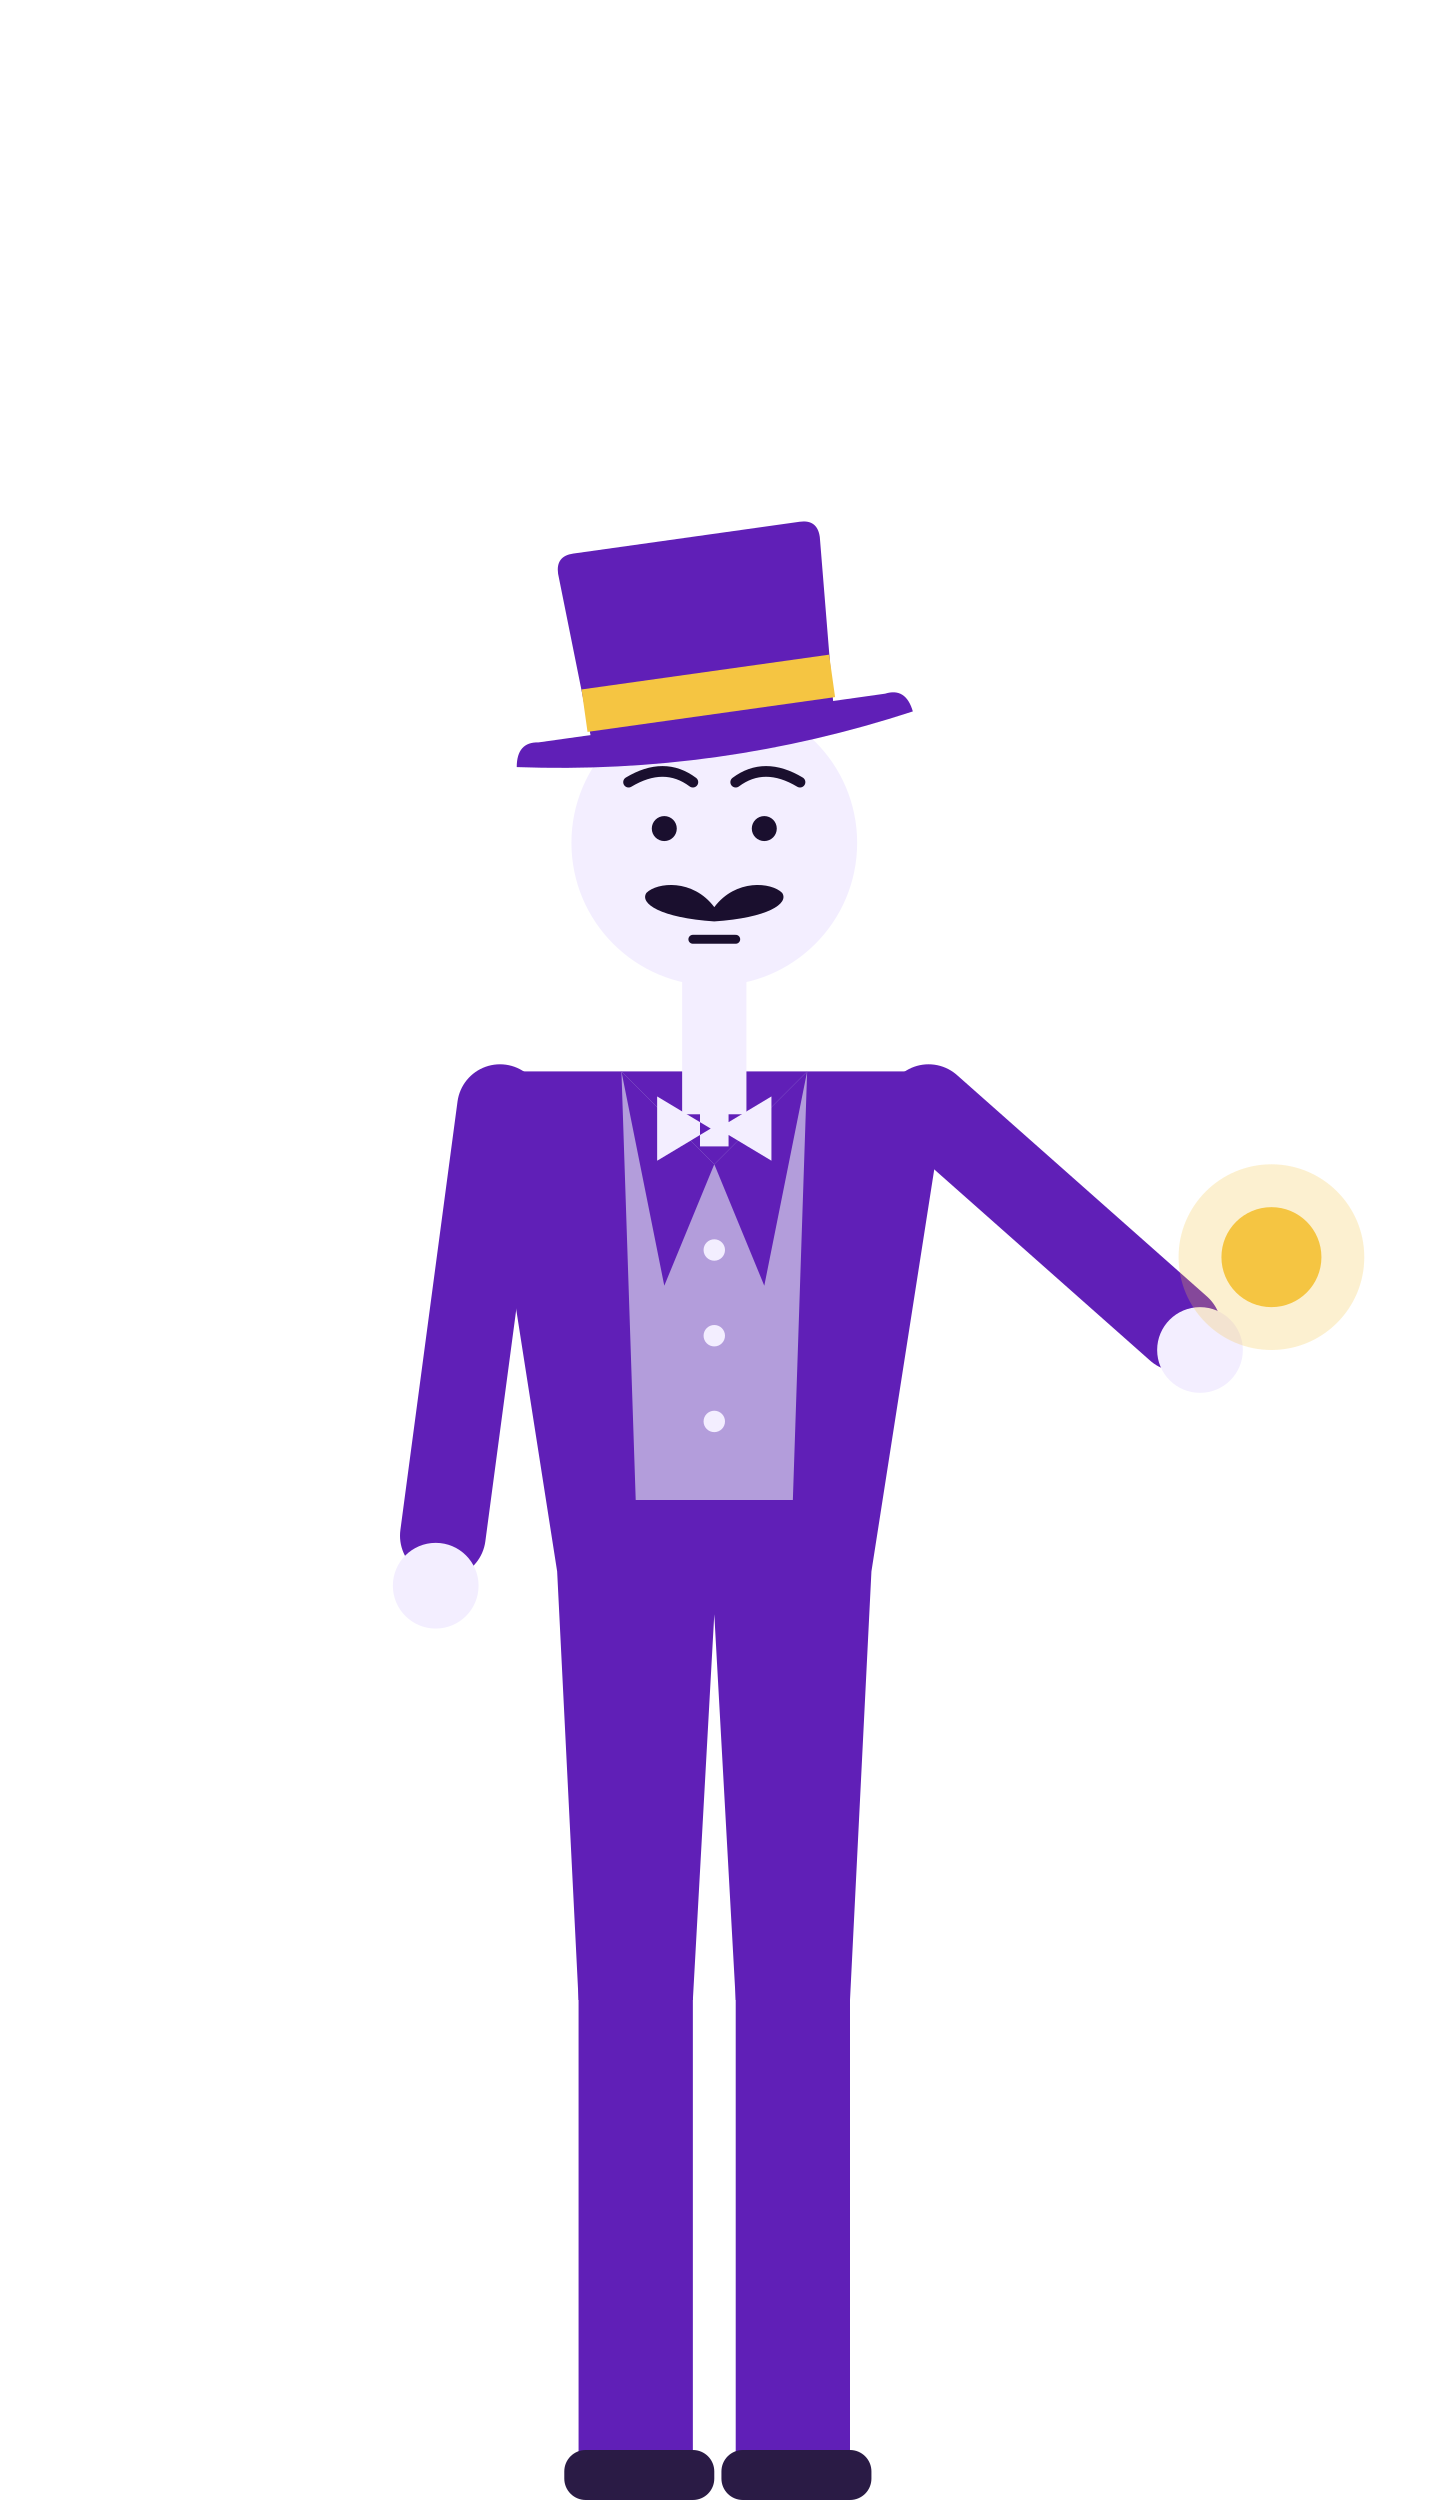
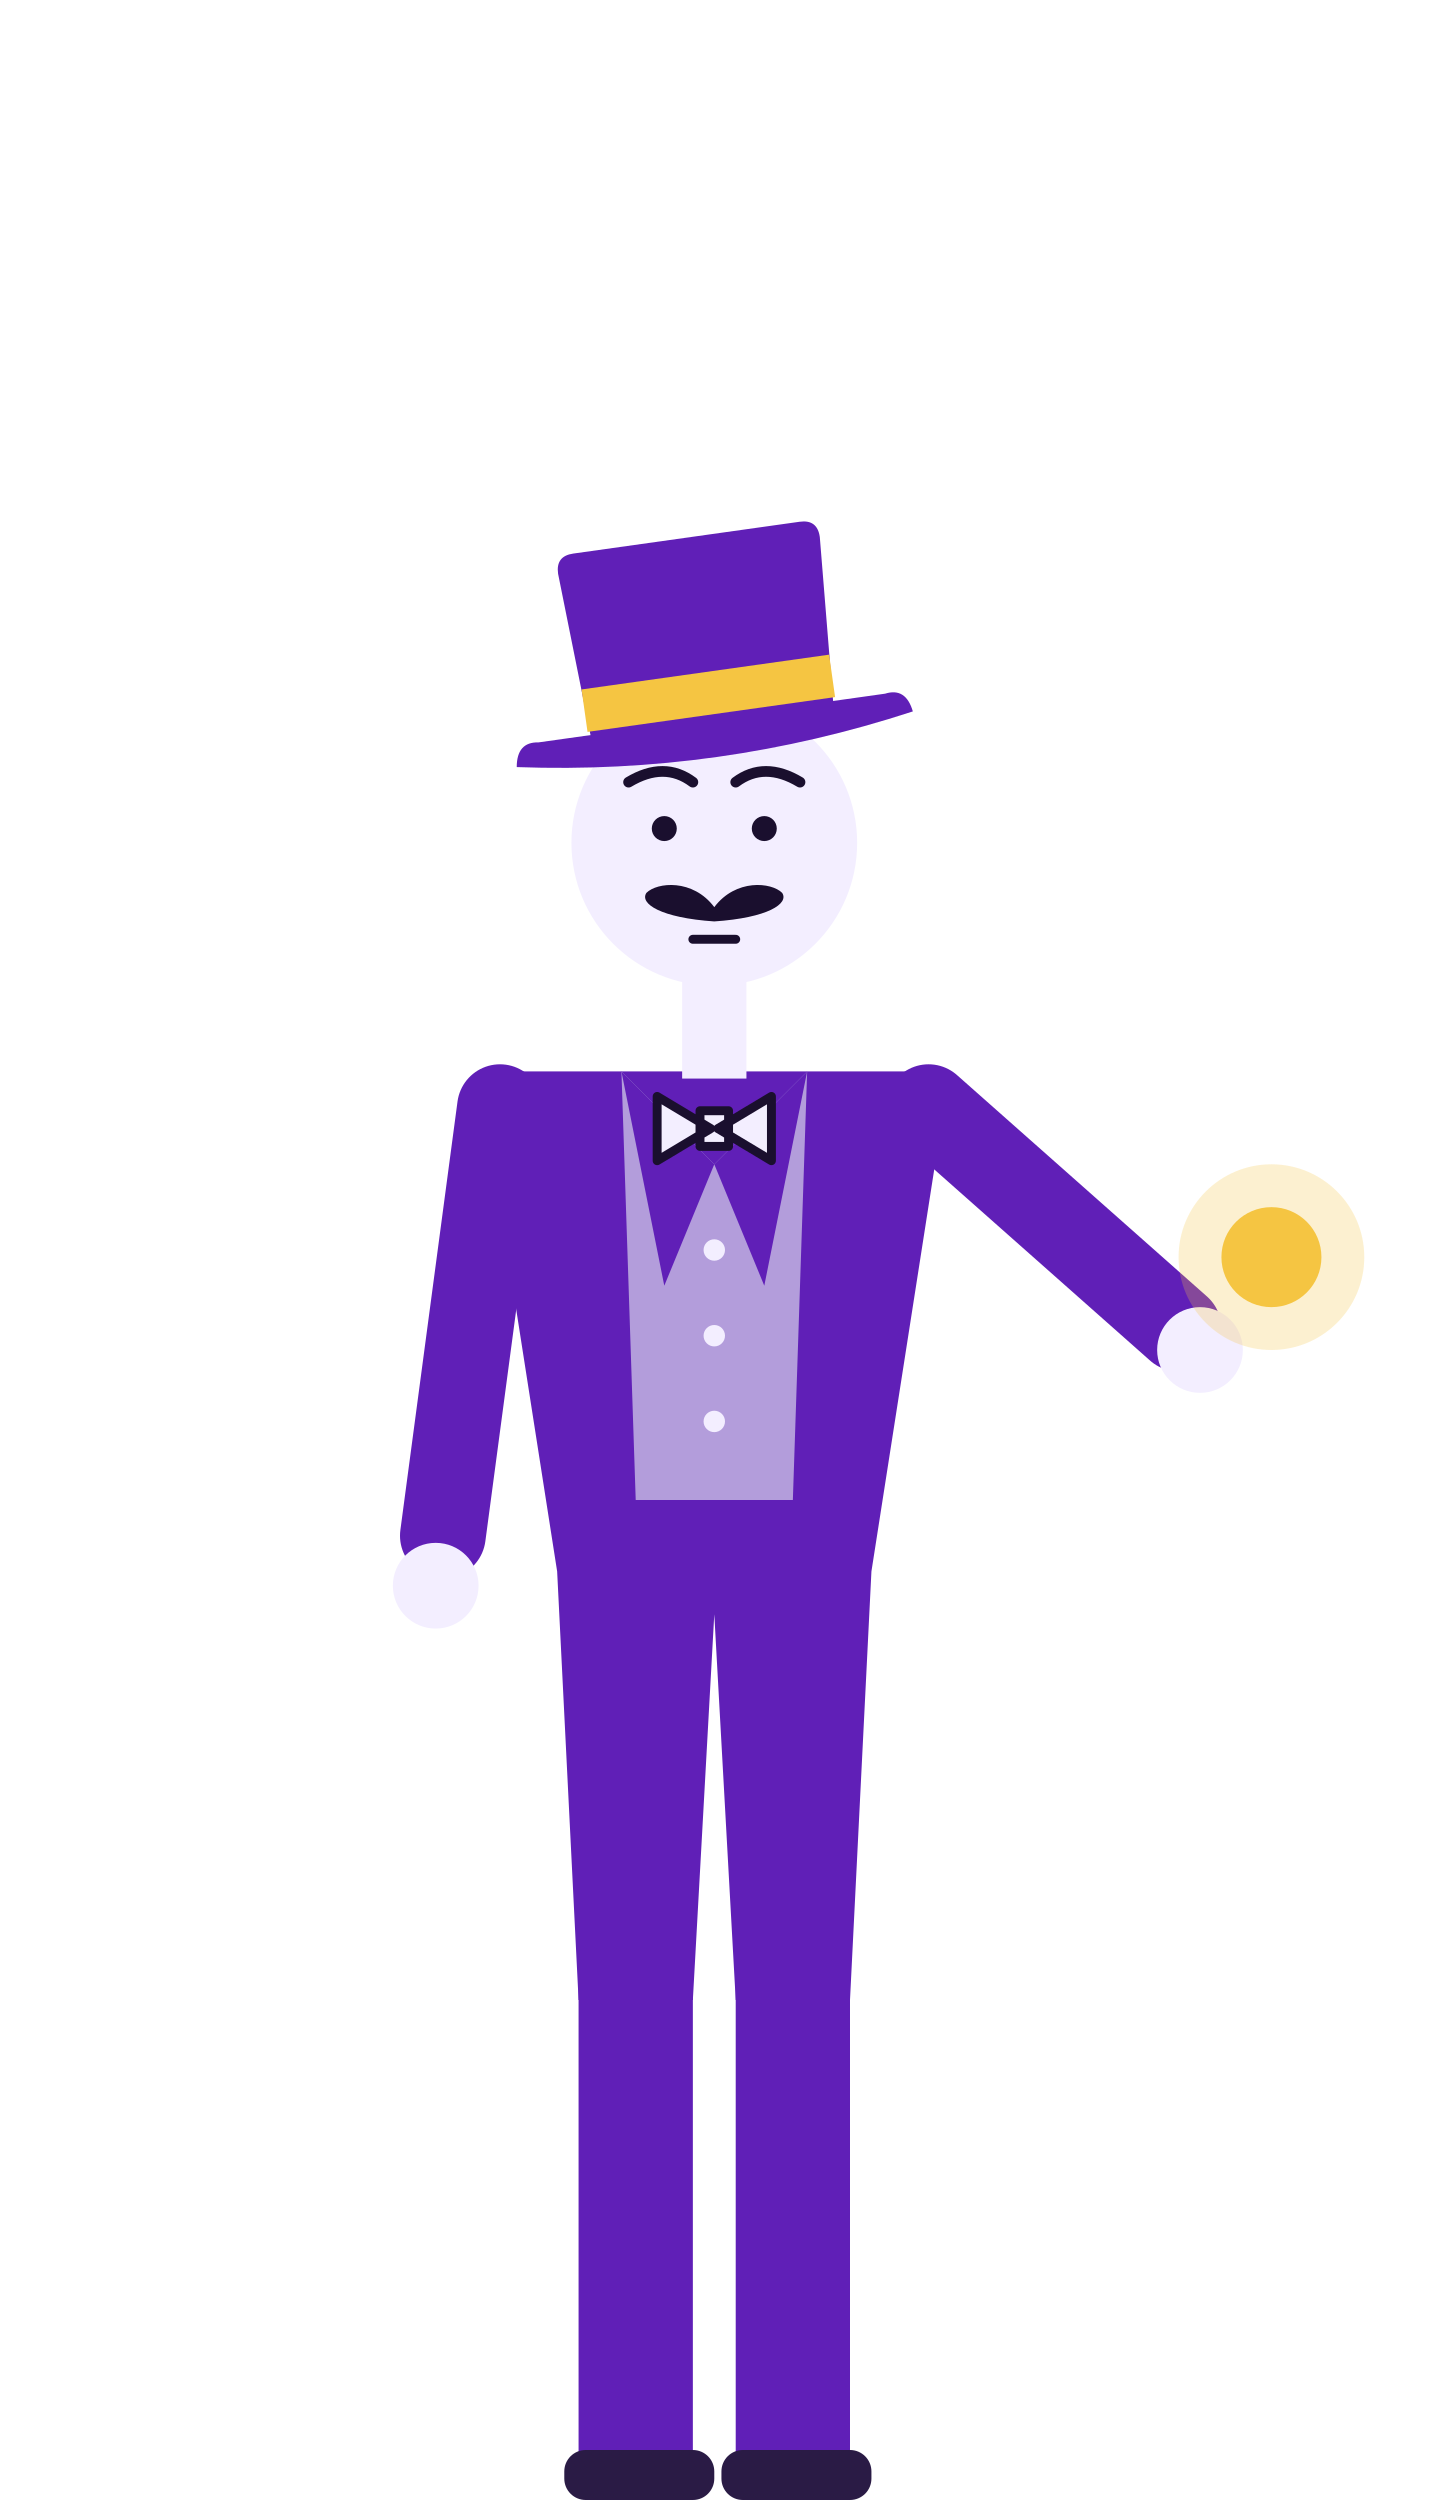
<svg xmlns="http://www.w3.org/2000/svg" viewBox="0 0 400 700" width="400" height="700">
  <rect x="162" y="430" width="32" height="262" fill="#601FB7" />
  <rect x="206" y="430" width="32" height="262" fill="#601FB7" />
  <rect x="158" y="686" width="42" height="14" rx="6" fill="#2A1B45" />
  <rect x="202" y="686" width="42" height="14" rx="6" fill="#2A1B45" />
  <path d="M140 300 Q134 300 136 312 L156 440 L162 560 L194 560 L200 452 L206 560 L238 560 L244 440 L264 312 Q266 300 260 300 Z" fill="#601FB7" />
  <path d="M174 300 L200 326 L226 300 L222 420 L178 420 Z" fill="#B39DDB" />
  <path d="M174 300 L186 360 L200 326 Z M226 300 L214 360 L200 326 Z" fill="#601FB7" />
  <circle cx="200" cy="350" r="3" fill="#F3EEFF" />
  <circle cx="200" cy="374" r="3" fill="#F3EEFF" />
  <circle cx="200" cy="398" r="3" fill="#F3EEFF" />
  <path d="" fill="#F3EEFF" />
-   <path d="M199 316 L184 307 L184 325 Z M201 316 L216 307 L216 325 Z M196 311 L204 311 L204 321 L196 321 Z" fill="#F3EEFF" />
+   <path d="M199 316 L184 307 L184 325 Z M201 316 L216 307 L216 325 Z M196 311 L204 311 L204 321 L196 321 Z" fill="#F3EEFF" stroke="#1A0F2E" stroke-width="2.5" stroke-linejoin="round" />
  <path d="M140 310 L124 430" stroke="#601FB7" stroke-width="24" stroke-linecap="round" fill="none" />
  <circle cx="122" cy="444" r="12" fill="#F3EEFF" />
  <path d="M260 310 L330 372" stroke="#601FB7" stroke-width="24" stroke-linecap="round" fill="none" />
  <circle cx="336" cy="378" r="12" fill="#F3EEFF" />
  <circle cx="356" cy="352" r="26" fill="#F5C542" opacity="0.25" />
  <circle cx="356" cy="352" r="14" fill="#F5C542" />
  <circle cx="200" cy="236" r="40" fill="#F3EEFF" />
  <circle cx="186" cy="232" r="3.5" fill="#1A0F2E" />
  <circle cx="214" cy="232" r="3.5" fill="#1A0F2E" />
  <path d="M176 219 Q186 213 194 219" stroke="#1A0F2E" stroke-width="3" fill="none" stroke-linecap="round" />
  <path d="M206 219 Q214 213 224 219" stroke="#1A0F2E" stroke-width="3" fill="none" stroke-linecap="round" />
  <path d="M200 254 C194 246 184 247 181 250 C179 253 185 257 200 258 C215 257 221 253 219 250 C216 247 206 246 200 254 Z" fill="#1A0F2E" />
  <line x1="194" y1="263" x2="206" y2="263" stroke="#1A0F2E" stroke-width="2.5" stroke-linecap="round" />
-   <rect x="191" y="270" width="18" height="42" fill="#F3EEFF" />
+   <rect x="191" y="270" width="18" height="32" fill="#F3EEFF" />
  <g transform="rotate(-8 200 206)">
    <path d="M166 206 L163 155 Q163 150 168 150 L232 150 Q237 150 237 155 L234 206 Z" fill="#601FB7" />
    <rect x="165" y="188" width="70" height="12" fill="#F5C542" />
    <path d="M144 207 Q145 200 151 201 L249 201 Q255 200 256 207 Q200 217 144 207 Z" fill="#601FB7" />
  </g>
</svg>
